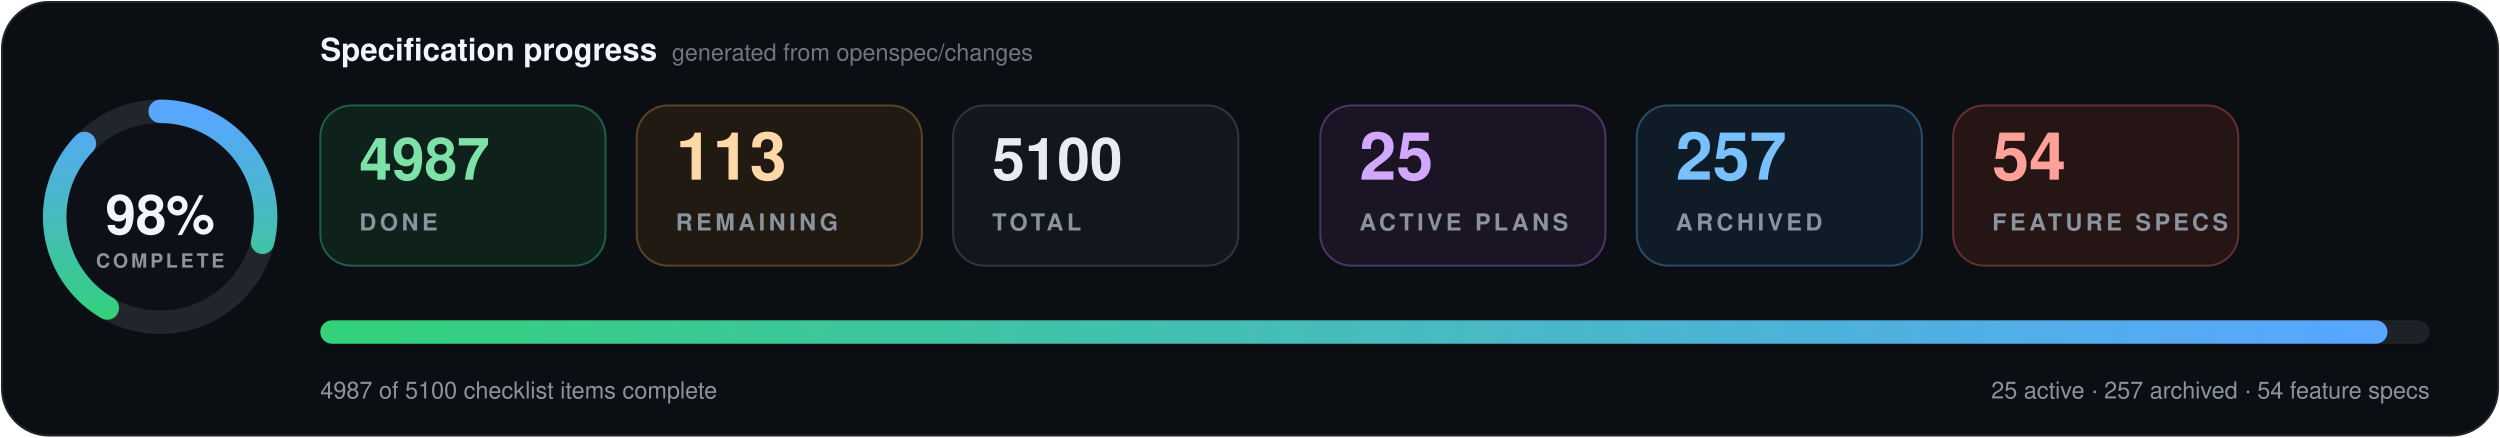
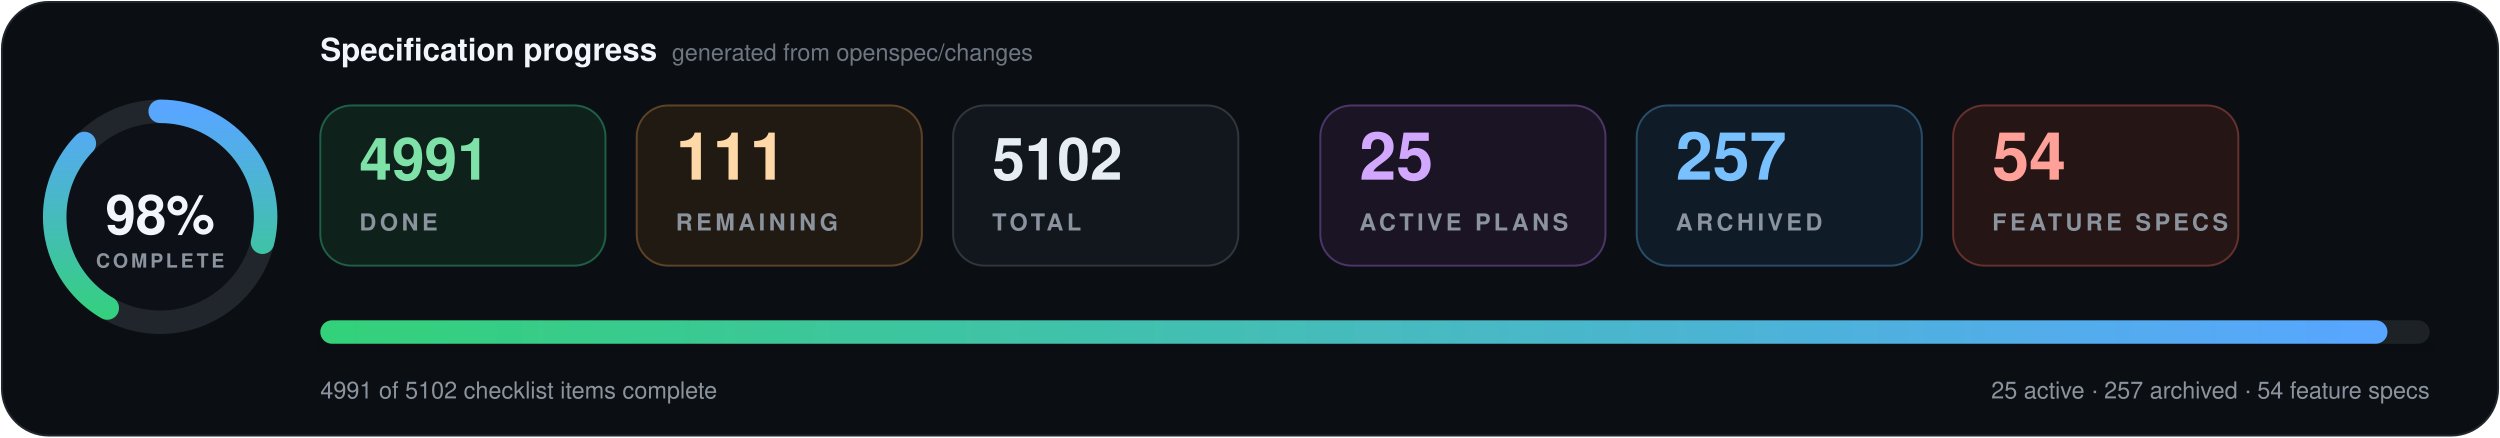
- <svg xmlns="http://www.w3.org/2000/svg" data-cache-version="1793827643" width="1280" height="224" viewBox="0 0 1280 224" role="img" aria-labelledby="title description" font-family="system-ui, -apple-system, BlinkMacSystemFont, 'Segoe UI', Helvetica, Arial, sans-serif" font-variant-numeric="tabular-nums">
+ <svg xmlns="http://www.w3.org/2000/svg" data-cache-version="1793828161" width="1280" height="224" viewBox="0 0 1280 224" role="img" aria-labelledby="title description" font-family="system-ui, -apple-system, BlinkMacSystemFont, 'Segoe UI', Helvetica, Arial, sans-serif" font-variant-numeric="tabular-nums">
  <defs>
    <linearGradient id="progress" x1="0" x2="1">
      <stop offset="0" stop-color="#33d17a" />
      <stop offset="1" stop-color="#58a6ff" />
    </linearGradient>
    <filter id="shadow" x="-10%" y="-20%" width="120%" height="150%">
      <feDropShadow dx="0" dy="7" stdDeviation="9" flood-color="#000" flood-opacity=".28" />
    </filter>
  </defs>
  <rect x="1" y="1" width="1278" height="222" rx="24" fill="#0b0f14" stroke="#21262d" />
  <g transform="translate(82 111)">
    <circle r="54" fill="#0d1117" stroke="#21262d" stroke-width="12" />
    <circle r="54" fill="none" stroke="url(#progress)" stroke-width="12" stroke-linecap="round" pathLength="100" stroke-dasharray="98 100" transform="rotate(-90)" />
    <text y="-1" text-anchor="middle" dominant-baseline="middle" fill="#f0f6fc" font-size="28" font-weight="800">98%</text>
    <text y="26" text-anchor="middle" fill="#8b949e" font-size="10" font-weight="700" letter-spacing="1.5">COMPLETE</text>
  </g>
  <text x="164" y="31" fill="#f0f6fc" font-size="16" font-weight="750">Specification progress</text>
  <text x="344" y="31" fill="#6e7681" font-size="12">generated from openspec/changes</text>
  <g transform="translate(164 54)">
    <rect width="146" height="82" rx="16" fill="#0f211b" stroke="#1f5f46" />
-     <text x="20" y="38" fill="#7ee2a8" font-size="30" font-weight="750">4987</text>
+     <text x="20" y="38" fill="#7ee2a8" font-size="30" font-weight="750">4991</text>
    <text x="20" y="64" fill="#8b949e" font-size="12" font-weight="700" letter-spacing="1.8">DONE</text>
  </g>
  <g transform="translate(326 54)">
    <rect width="146" height="82" rx="16" fill="#211a13" stroke="#5d4225" />
-     <text x="20" y="38" fill="#ffd8a8" font-size="34" font-weight="750">113</text>
+     <text x="20" y="38" fill="#ffd8a8" font-size="34" font-weight="750">111</text>
    <text x="20" y="64" fill="#8b949e" font-size="12" font-weight="700" letter-spacing="1.8">REMAINING</text>
  </g>
  <g transform="translate(488 54)">
    <rect width="146" height="82" rx="16" fill="#12171d" stroke="#30363d" />
-     <text x="20" y="38" fill="#e6edf3" font-size="30" font-weight="750">5100</text>
+     <text x="20" y="38" fill="#e6edf3" font-size="30" font-weight="750">5102</text>
    <text x="20" y="64" fill="#8b949e" font-size="12" font-weight="700" letter-spacing="1.8">TOTAL</text>
  </g>
  <g transform="translate(676 54)">
    <rect width="146" height="82" rx="16" fill="#1a1424" stroke="#4c3569" />
    <text x="20" y="38" fill="#d2a8ff" font-size="34" font-weight="750">25</text>
    <text x="20" y="64" fill="#8b949e" font-size="12" font-weight="700" letter-spacing="1.8">ACTIVE PLANS</text>
  </g>
  <g transform="translate(838 54)">
    <rect width="146" height="82" rx="16" fill="#0f1c27" stroke="#274d69" />
    <text x="20" y="38" fill="#79c0ff" font-size="34" font-weight="750">257</text>
    <text x="20" y="64" fill="#8b949e" font-size="12" font-weight="700" letter-spacing="1.8">ARCHIVED</text>
  </g>
  <g transform="translate(1000 54)">
    <rect width="146" height="82" rx="16" fill="#251514" stroke="#65302d" />
    <text x="20" y="38" fill="#ffa198" font-size="34" font-weight="750">54</text>
    <text x="20" y="64" fill="#8b949e" font-size="12" font-weight="700" letter-spacing="1.8">FEATURE SPECS</text>
  </g>
  <g filter="url(#shadow)">
    <rect x="164" y="164" width="1080" height="12" rx="6" fill="#1b2128" />
    <rect x="164" y="164" width="1058.4" height="12" rx="6" fill="url(#progress)" />
  </g>
-   <text x="164" y="204" fill="#8b949e" font-size="12">4987 of 5100 checklist items complete</text>
+   <text x="164" y="204" fill="#8b949e" font-size="12">4991 of 5102 checklist items complete</text>
  <text x="1244" y="204" text-anchor="end" fill="#8b949e" font-size="12">25 active · 257 archived · 54 feature specs</text>
</svg>
